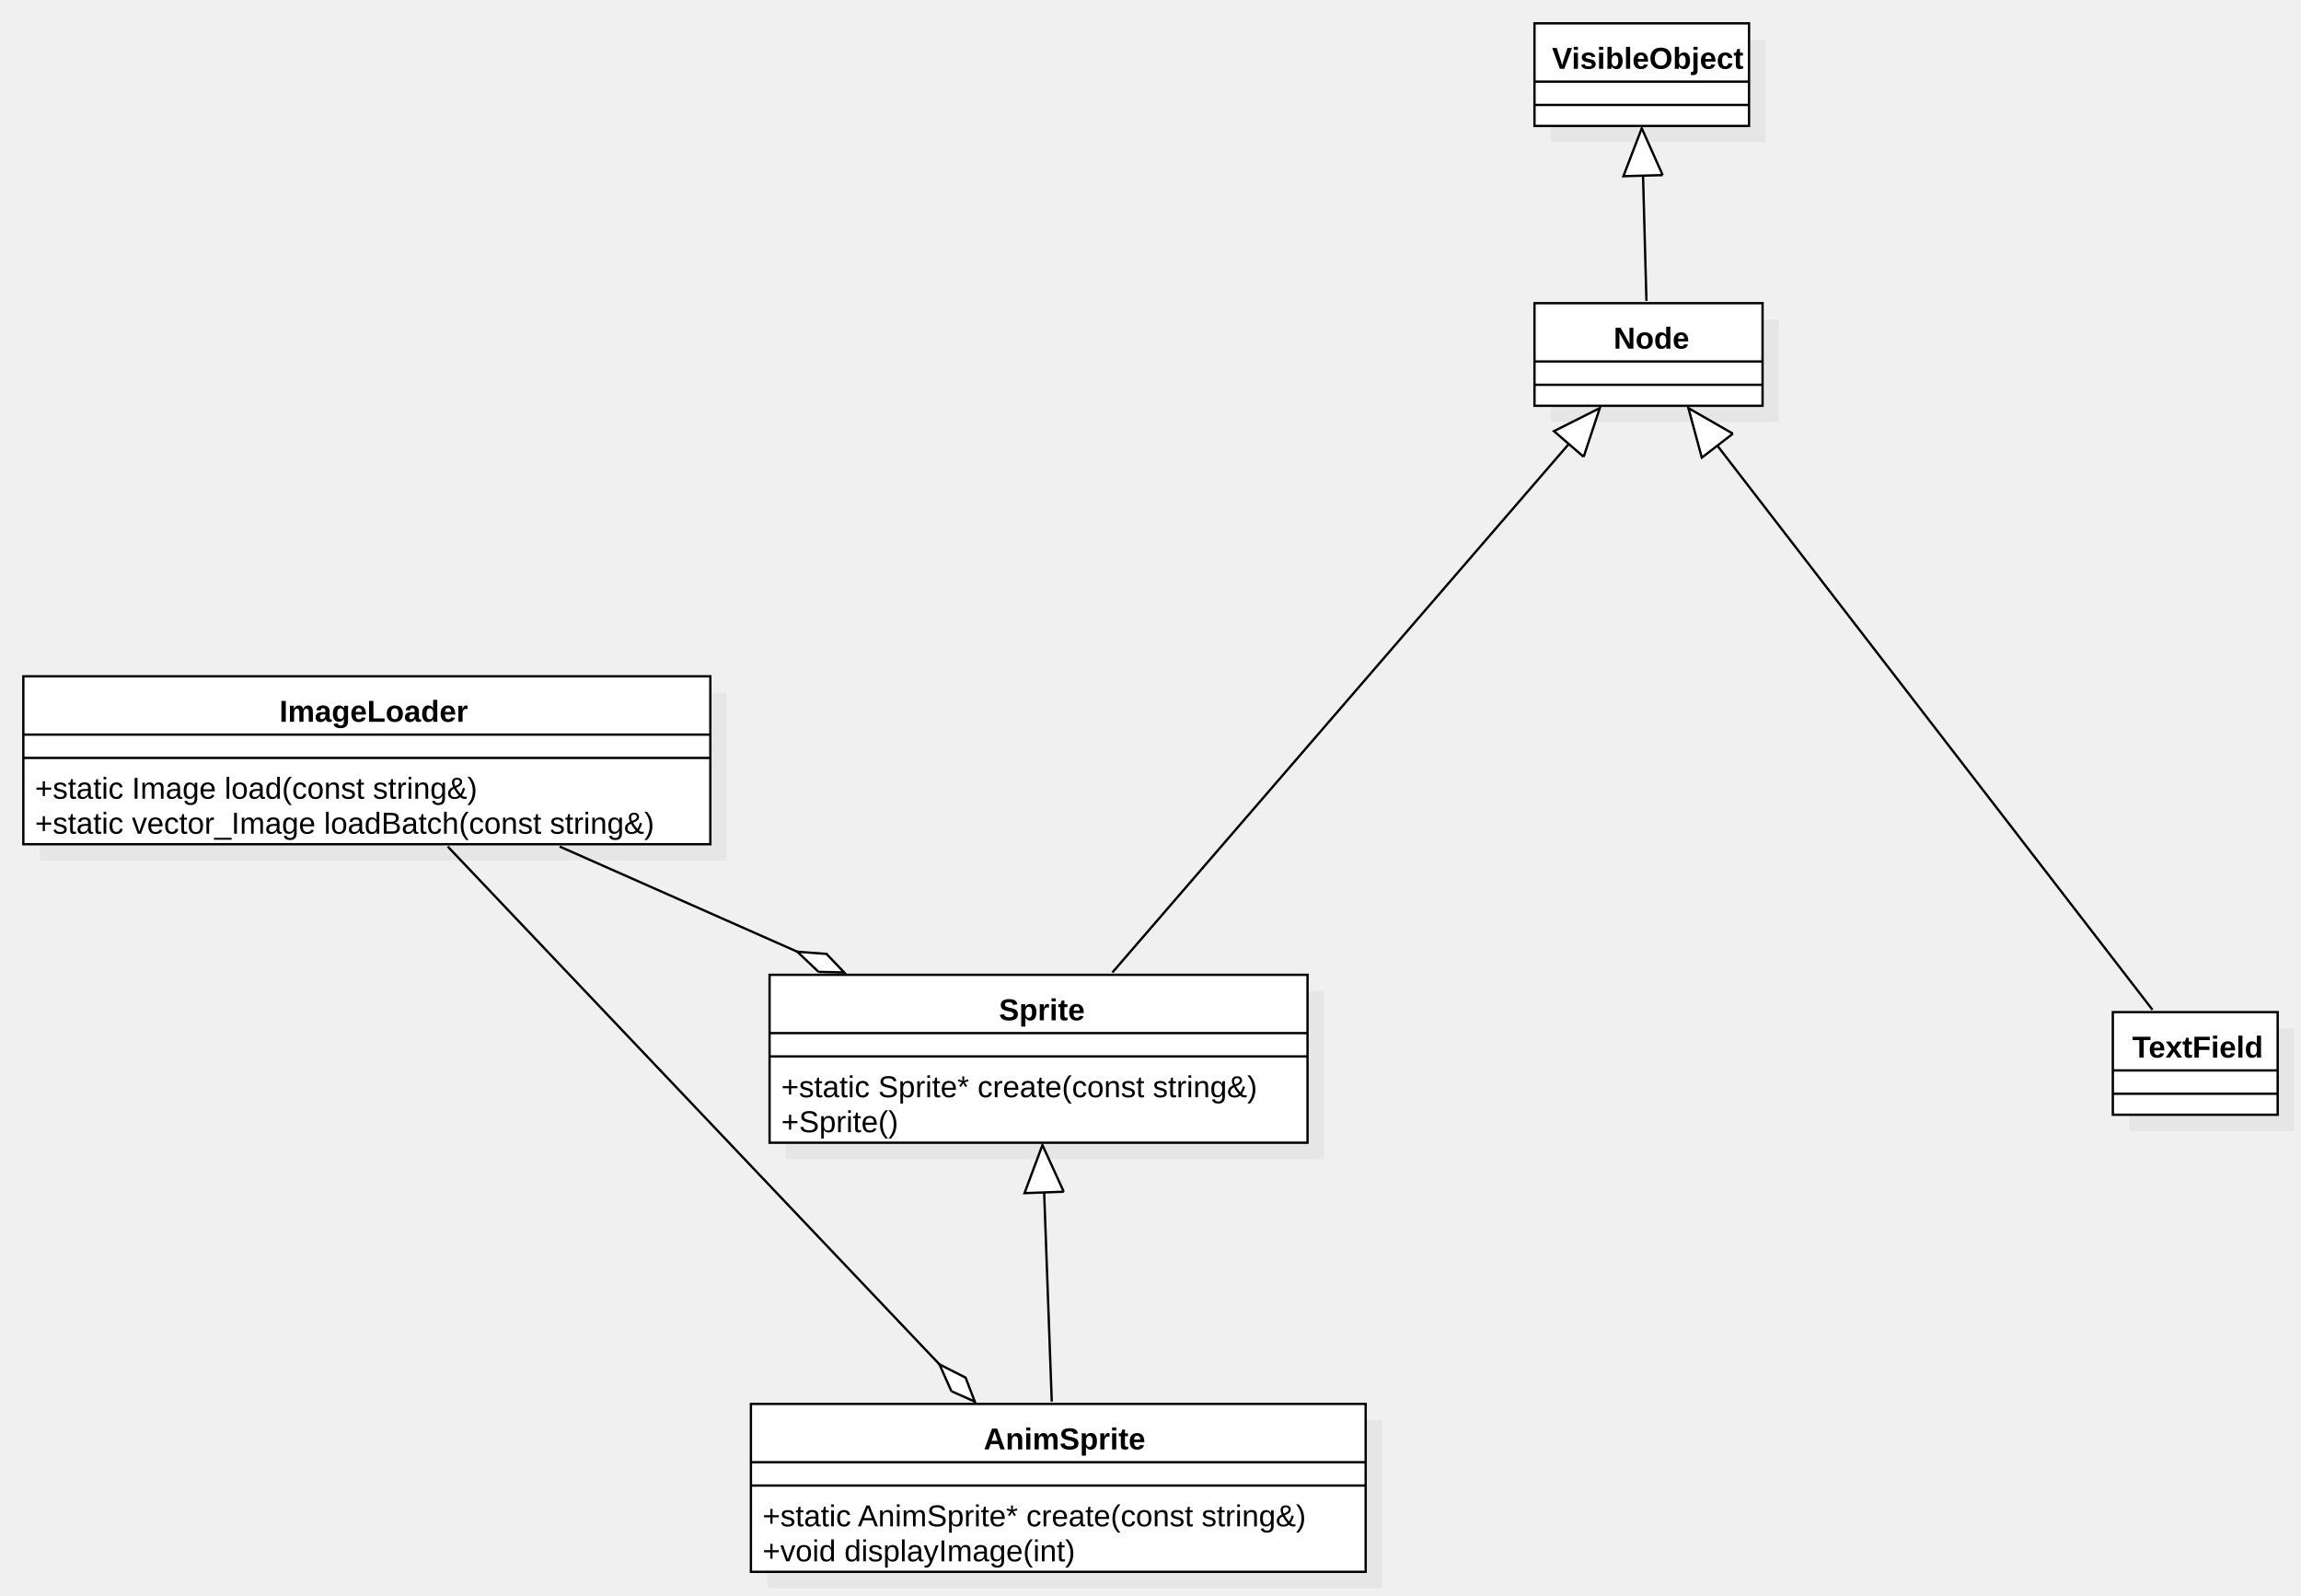
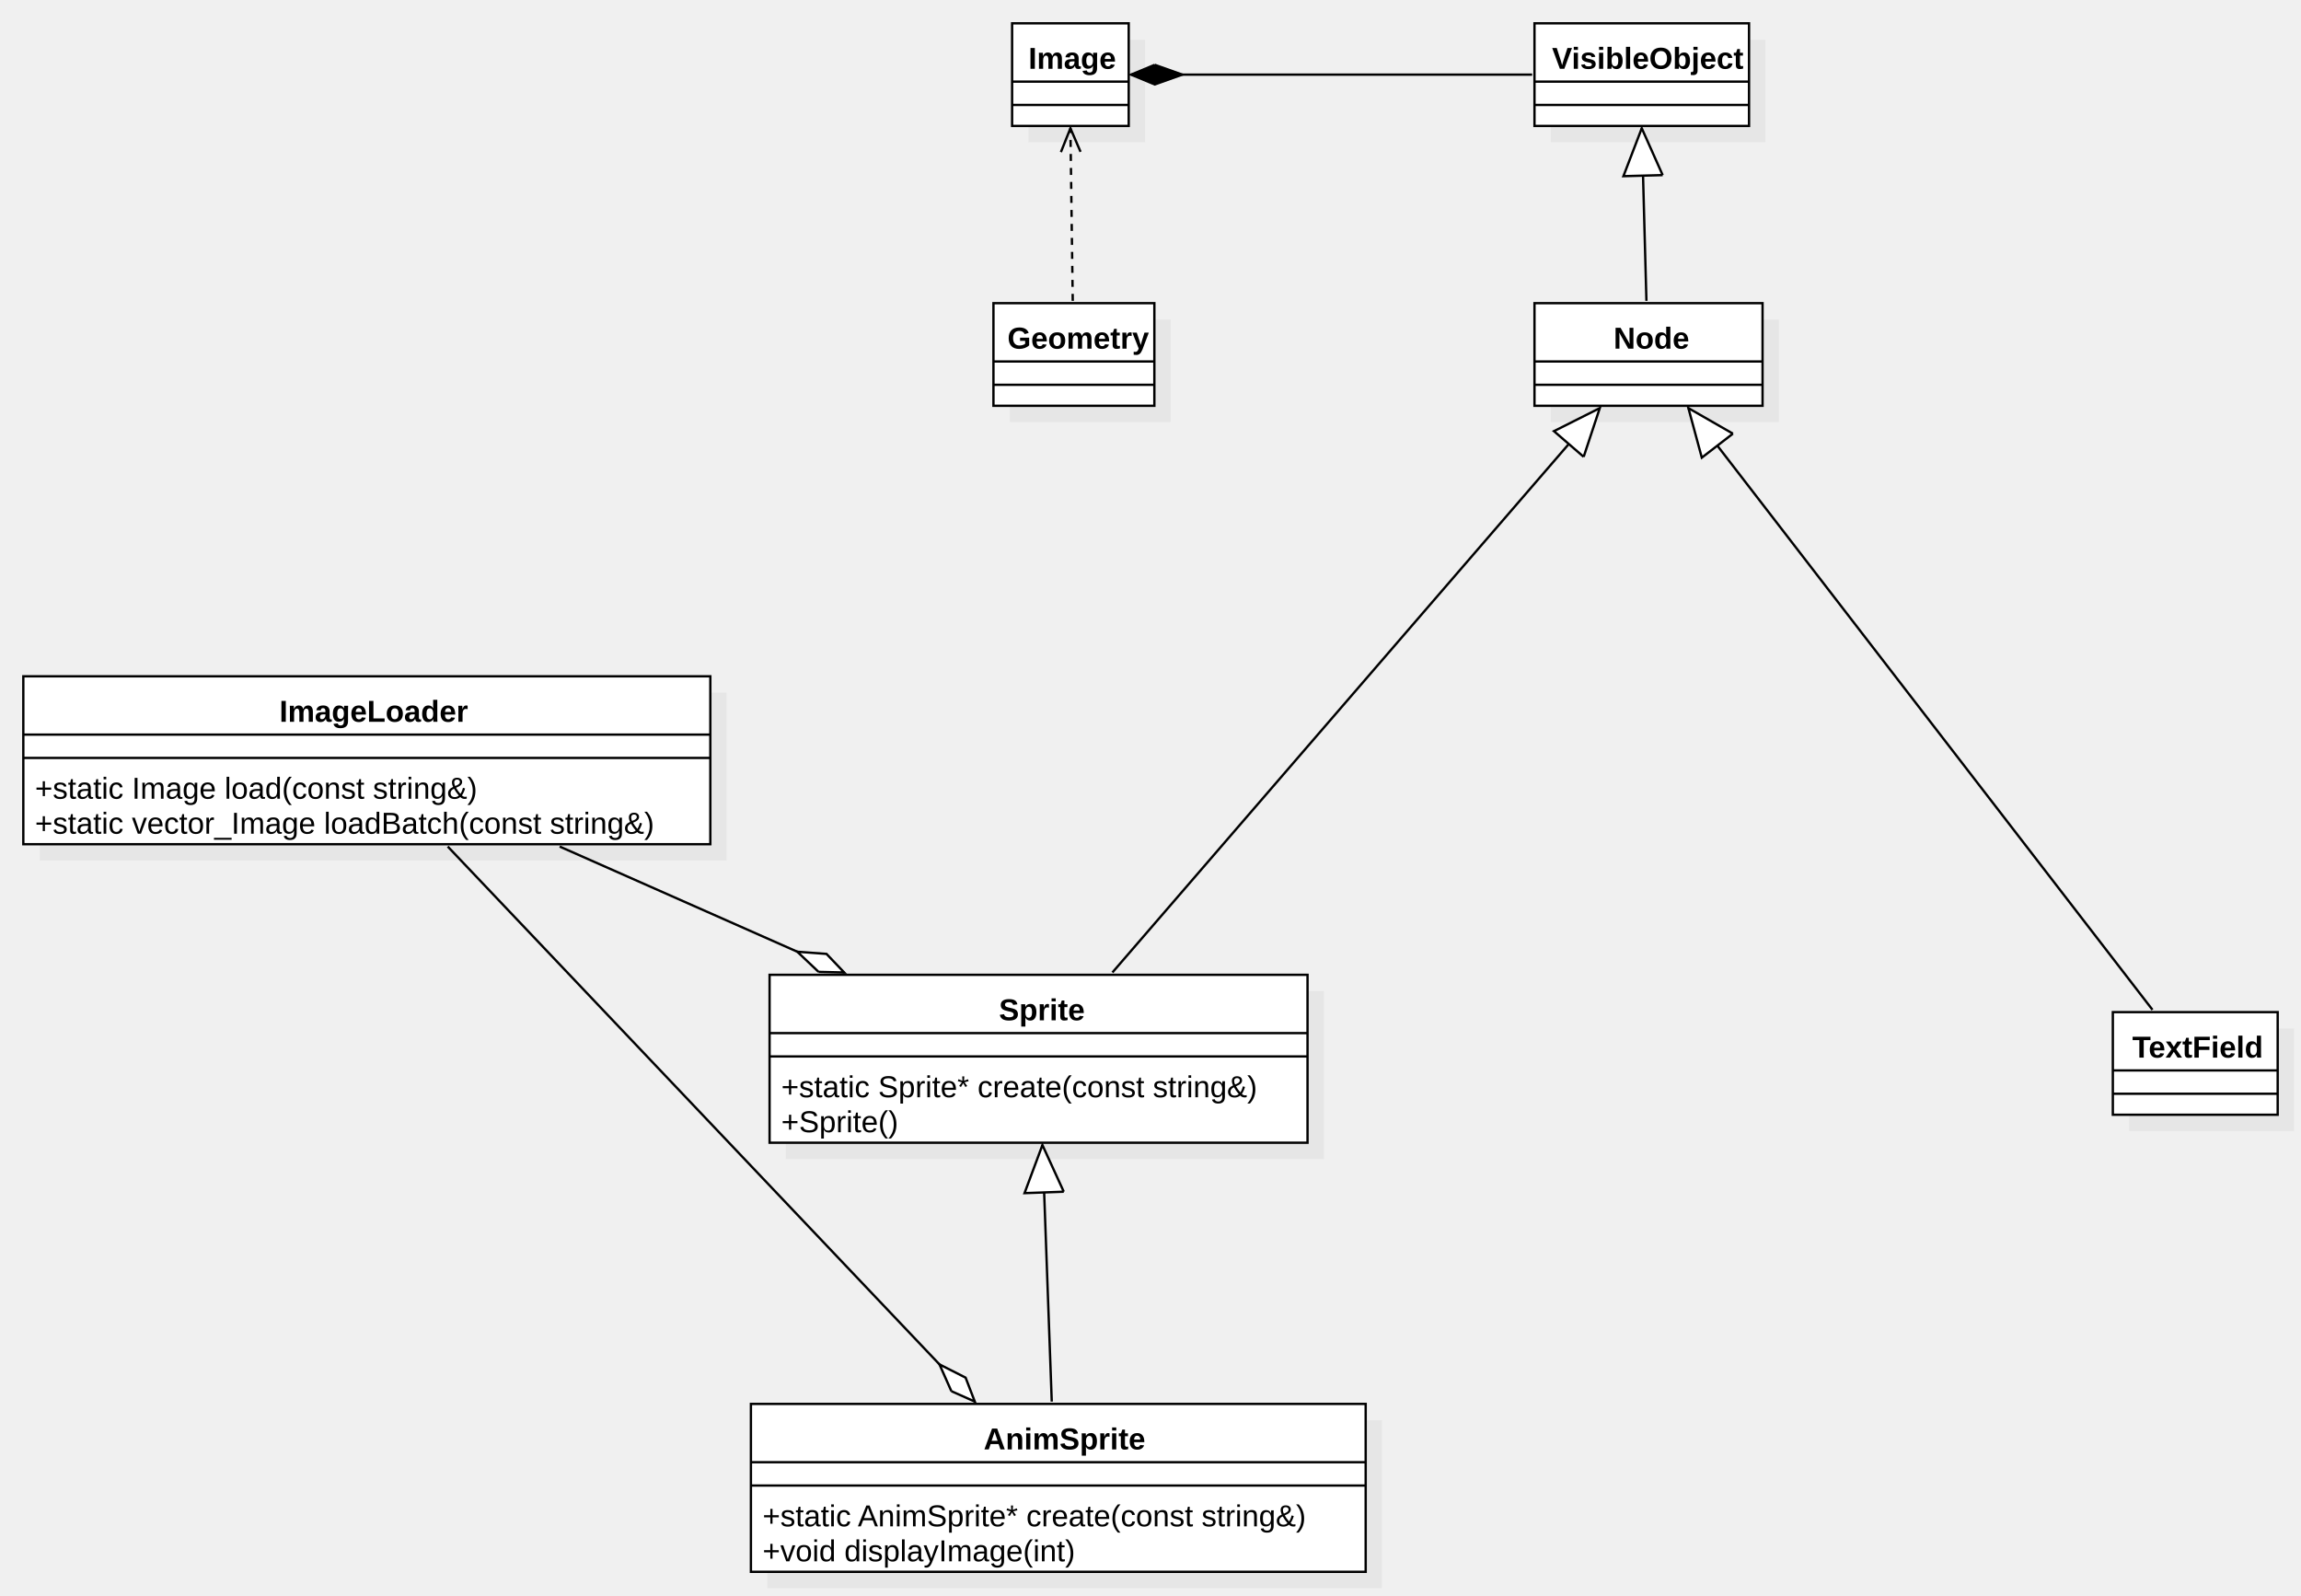
<svg xmlns="http://www.w3.org/2000/svg" version="1.1" width="986.687" height="684">
  <defs />
  <g>
-     <g transform="translate(-310,-22) scale(1,1)">
-       <rect fill="#C0C0C0" stroke="none" x="647" y="447" width="230.679" height="72" opacity="0.2" />
-     </g>
-     <g transform="translate(-310,-22) scale(1,1)">
-       <rect fill="#ffffff" stroke="none" x="640" y="440" width="230.679" height="72" />
-     </g>
-     <g transform="translate(-310,-22) scale(1,1)">
-       <path fill="none" stroke="#000000" d="M 640 440 L 870.679 440 L 870.679 512 L 640 512 L 640 440 Z Z" stroke-miterlimit="10" />
-     </g>
-     <g transform="translate(-310,-22) scale(1,1)">
-       <path fill="none" stroke="#000000" d="M 640 465 L 870.679 465" stroke-miterlimit="10" />
-     </g>
-     <g transform="translate(-310,-22) scale(1,1)">
-       <path fill="none" stroke="#000000" d="M 640 475 L 870.679 475" stroke-miterlimit="10" />
-     </g>
-     <g transform="translate(-310,-22) scale(1,1)">
-       <g>
-         <path fill="none" stroke="none" />
-         <text fill="#000000" stroke="none" font-family="Arial" font-size="13px" font-style="normal" font-weight="bold" text-decoration="none" x="738.34" y="459.5">Sprite</text>
-       </g>
-     </g>
-     <g transform="translate(-310,-22) scale(1,1)">
-       <g>
-         <path fill="none" stroke="none" />
-         <text fill="#000000" stroke="none" font-family="Arial" font-size="13px" font-style="normal" font-weight="normal" text-decoration="none" x="645" y="492.5">+static Sprite* create(const string&amp;)</text>
-       </g>
-     </g>
-     <g transform="translate(-310,-22) scale(1,1)">
-       <g>
-         <path fill="none" stroke="none" />
-         <text fill="#000000" stroke="none" font-family="Arial" font-size="13px" font-style="normal" font-weight="normal" text-decoration="none" x="645" y="507.5">+Sprite()</text>
-       </g>
-     </g>
-     <g transform="translate(-310,-22) scale(1,1)">
-       <rect fill="#C0C0C0" stroke="none" x="639" y="631" width="263.611" height="72" opacity="0.2" />
-     </g>
-     <g transform="translate(-310,-22) scale(1,1)">
-       <rect fill="#ffffff" stroke="none" x="632" y="624" width="263.611" height="72" />
-     </g>
-     <g transform="translate(-310,-22) scale(1,1)">
-       <path fill="none" stroke="#000000" d="M 632 624 L 895.611 624 L 895.611 696 L 632 696 L 632 624 Z Z" stroke-miterlimit="10" />
-     </g>
-     <g transform="translate(-310,-22) scale(1,1)">
-       <path fill="none" stroke="#000000" d="M 632 649 L 895.611 649" stroke-miterlimit="10" />
-     </g>
-     <g transform="translate(-310,-22) scale(1,1)">
-       <path fill="none" stroke="#000000" d="M 632 659 L 895.611 659" stroke-miterlimit="10" />
-     </g>
-     <g transform="translate(-310,-22) scale(1,1)">
-       <g>
-         <path fill="none" stroke="none" />
-         <text fill="#000000" stroke="none" font-family="Arial" font-size="13px" font-style="normal" font-weight="bold" text-decoration="none" x="731.805" y="643.5">AnimSprite</text>
-       </g>
-     </g>
-     <g transform="translate(-310,-22) scale(1,1)">
-       <g>
-         <path fill="none" stroke="none" />
-         <text fill="#000000" stroke="none" font-family="Arial" font-size="13px" font-style="normal" font-weight="normal" text-decoration="none" x="637" y="676.5">+static AnimSprite* create(const string&amp;)</text>
-       </g>
-     </g>
-     <g transform="translate(-310,-22) scale(1,1)">
-       <g>
-         <path fill="none" stroke="none" />
-         <text fill="#000000" stroke="none" font-family="Arial" font-size="13px" font-style="normal" font-weight="normal" text-decoration="none" x="637" y="691.5">+void displayImage(int)</text>
-       </g>
-     </g>
-     <g transform="translate(-310,-22) scale(1,1)">
-       <path fill="none" stroke="#000000" d="M 761 623 L 757 513" stroke-miterlimit="10" />
-     </g>
-     <g transform="translate(-310,-22) scale(1,1)">
-       <path fill="#FFFFFF" stroke="none" d="M 766.152 533.006 L 757 513 L 749.325 533.618" />
-     </g>
-     <g transform="translate(-310,-22) scale(1,1)">
-       <path fill="none" stroke="#000000" d="M 766.152 533.006 L 757 513 L 749.325 533.618 L 766.152 533.006" stroke-miterlimit="10" />
-     </g>
-     <g transform="translate(-310,-22) scale(1,1)">
-       <rect fill="#C0C0C0" stroke="none" x="975" y="159" width="97.797" height="44" opacity="0.2" />
-     </g>
-     <g transform="translate(-310,-22) scale(1,1)">
-       <rect fill="#ffffff" stroke="none" x="968" y="152" width="97.797" height="44" />
-     </g>
-     <g transform="translate(-310,-22) scale(1,1)">
-       <path fill="none" stroke="#000000" d="M 968 152 L 1065.797 152 L 1065.797 196 L 968 196 L 968 152 Z Z" stroke-miterlimit="10" />
-     </g>
-     <g transform="translate(-310,-22) scale(1,1)">
-       <path fill="none" stroke="#000000" d="M 968 177 L 1065.797 177" stroke-miterlimit="10" />
-     </g>
-     <g transform="translate(-310,-22) scale(1,1)">
-       <path fill="none" stroke="#000000" d="M 968 187 L 1065.797 187" stroke-miterlimit="10" />
-     </g>
-     <g transform="translate(-310,-22) scale(1,1)">
-       <g>
-         <path fill="none" stroke="none" />
-         <text fill="#000000" stroke="none" font-family="Arial" font-size="13px" font-style="normal" font-weight="bold" text-decoration="none" x="1001.899" y="171.5">Node</text>
-       </g>
-     </g>
-     <g transform="translate(-310,-22) scale(1,1)">
-       <path fill="none" stroke="#000000" d="M 787 439 L 996 197" stroke-miterlimit="10" />
-     </g>
-     <g transform="translate(-310,-22) scale(1,1)">
-       <path fill="#FFFFFF" stroke="none" d="M 989.087 217.886 L 996 197 L 976.343 206.88" />
-     </g>
-     <g transform="translate(-310,-22) scale(1,1)">
-       <path fill="none" stroke="#000000" d="M 989.087 217.886 L 996 197 L 976.343 206.88 L 989.087 217.886" stroke-miterlimit="10" />
-     </g>
-     <g transform="translate(-310,-22) scale(1,1)">
-       <rect fill="#C0C0C0" stroke="none" x="1223" y="463" width="70.687" height="44" opacity="0.2" />
-     </g>
-     <g transform="translate(-310,-22) scale(1,1)">
-       <rect fill="#ffffff" stroke="none" x="1216" y="456" width="70.687" height="44" />
-     </g>
-     <g transform="translate(-310,-22) scale(1,1)">
-       <path fill="none" stroke="#000000" d="M 1216 456 L 1286.687 456 L 1286.687 500 L 1216 500 L 1216 456 Z Z" stroke-miterlimit="10" />
-     </g>
-     <g transform="translate(-310,-22) scale(1,1)">
-       <path fill="none" stroke="#000000" d="M 1216 481 L 1286.687 481" stroke-miterlimit="10" />
-     </g>
-     <g transform="translate(-310,-22) scale(1,1)">
-       <path fill="none" stroke="#000000" d="M 1216 491 L 1286.687 491" stroke-miterlimit="10" />
-     </g>
-     <g transform="translate(-310,-22) scale(1,1)">
-       <g>
-         <path fill="none" stroke="none" />
-         <text fill="#000000" stroke="none" font-family="Arial" font-size="13px" font-style="normal" font-weight="bold" text-decoration="none" x="1224.343" y="475.5">TextField</text>
-       </g>
-     </g>
-     <g transform="translate(-310,-22) scale(1,1)">
-       <path fill="none" stroke="#000000" d="M 1233 455 L 1034 197" stroke-miterlimit="10" />
-     </g>
-     <g transform="translate(-310,-22) scale(1,1)">
-       <path fill="#FFFFFF" stroke="none" d="M 1053.08 207.952 L 1034 197 L 1039.747 218.236" />
-     </g>
-     <g transform="translate(-310,-22) scale(1,1)">
-       <path fill="none" stroke="#000000" d="M 1053.08 207.952 L 1034 197 L 1039.747 218.236 L 1053.08 207.952" stroke-miterlimit="10" />
-     </g>
-     <g transform="translate(-310,-22) scale(1,1)">
-       <rect fill="#C0C0C0" stroke="none" x="327" y="319" width="294.6" height="72" opacity="0.2" />
-     </g>
-     <g transform="translate(-310,-22) scale(1,1)">
-       <rect fill="#ffffff" stroke="none" x="320" y="312" width="294.6" height="72" />
-     </g>
-     <g transform="translate(-310,-22) scale(1,1)">
-       <path fill="none" stroke="#000000" d="M 320 312 L 614.6 312 L 614.6 384 L 320 384 L 320 312 Z Z" stroke-miterlimit="10" />
-     </g>
-     <g transform="translate(-310,-22) scale(1,1)">
-       <path fill="none" stroke="#000000" d="M 320 337 L 614.6 337" stroke-miterlimit="10" />
-     </g>
-     <g transform="translate(-310,-22) scale(1,1)">
-       <path fill="none" stroke="#000000" d="M 320 347 L 614.6 347" stroke-miterlimit="10" />
-     </g>
-     <g transform="translate(-310,-22) scale(1,1)">
-       <g>
-         <path fill="none" stroke="none" />
-         <text fill="#000000" stroke="none" font-family="Arial" font-size="13px" font-style="normal" font-weight="bold" text-decoration="none" x="429.8" y="331.5">ImageLoader</text>
-       </g>
-     </g>
-     <g transform="translate(-310,-22) scale(1,1)">
-       <g>
-         <path fill="none" stroke="none" />
-         <text fill="#000000" stroke="none" font-family="Arial" font-size="13px" font-style="normal" font-weight="normal" text-decoration="none" x="325" y="364.5">+static Image load(const string&amp;)</text>
-       </g>
-     </g>
-     <g transform="translate(-310,-22) scale(1,1)">
-       <g>
-         <path fill="none" stroke="none" />
-         <text fill="#000000" stroke="none" font-family="Arial" font-size="13px" font-style="normal" font-weight="normal" text-decoration="none" x="325" y="379.5">+static vector_Image loadBatch(const string&amp;)</text>
-       </g>
-     </g>
-     <g transform="translate(-310,-22) scale(1,1)">
-       <path fill="none" stroke="#000000" d="M 672 439 L 550 385" stroke-miterlimit="10" />
-     </g>
-     <g transform="translate(-310,-22) scale(1,1)">
-       <path fill="#FFFFFF" stroke="none" d="M 661.003 438.736 L 672 439 L 664.411 431.037 L 651.883 430.096" />
-     </g>
-     <g transform="translate(-310,-22) scale(1,1)">
-       <path fill="none" stroke="#000000" d="M 661.003 438.736 L 672 439 L 664.411 431.037 L 651.883 430.096 L 661.003 438.736" stroke-miterlimit="10" />
-     </g>
-     <g transform="translate(-310,-22) scale(1,1)">
-       <path fill="none" stroke="#000000" d="M 502 385 L 728 623" stroke-miterlimit="10" />
-     </g>
-     <g transform="translate(-310,-22) scale(1,1)">
-       <path fill="#FFFFFF" stroke="none" d="M 717.95 618.529 L 728 623 L 724.055 612.732 L 712.851 607.047" />
-     </g>
-     <g transform="translate(-310,-22) scale(1,1)">
-       <path fill="none" stroke="#000000" d="M 717.95 618.529 L 728 623 L 724.055 612.732 L 712.851 607.047 L 717.95 618.529" stroke-miterlimit="10" />
-     </g>
-     <g transform="translate(-310,-22) scale(1,1)">
-       <rect fill="#C0C0C0" stroke="none" x="975" y="39" width="92" height="44" opacity="0.2" />
-     </g>
-     <g transform="translate(-310,-22) scale(1,1)">
-       <rect fill="#ffffff" stroke="none" x="968" y="32" width="92" height="44" />
-     </g>
-     <g transform="translate(-310,-22) scale(1,1)">
-       <path fill="none" stroke="#000000" d="M 968 32 L 1060 32 L 1060 76 L 968 76 L 968 32 Z Z" stroke-miterlimit="10" />
-     </g>
-     <g transform="translate(-310,-22) scale(1,1)">
-       <path fill="none" stroke="#000000" d="M 968 57 L 1060 57" stroke-miterlimit="10" />
-     </g>
-     <g transform="translate(-310,-22) scale(1,1)">
-       <path fill="none" stroke="#000000" d="M 968 67 L 1060 67" stroke-miterlimit="10" />
-     </g>
-     <g transform="translate(-310,-22) scale(1,1)">
-       <g>
-         <path fill="none" stroke="none" />
-         <text fill="#000000" stroke="none" font-family="Arial" font-size="13px" font-style="normal" font-weight="bold" text-decoration="none" x="975.5" y="51.5">VisibleObject</text>
-       </g>
-     </g>
-     <g transform="translate(-310,-22) scale(1,1)">
-       <path fill="none" stroke="#000000" d="M 1016 151 L 1014 77" stroke-miterlimit="10" />
-     </g>
-     <g transform="translate(-310,-22) scale(1,1)">
-       <path fill="#FFFFFF" stroke="none" d="M 1022.965 97.09 L 1014 77 L 1006.133 97.545" />
-     </g>
-     <g transform="translate(-310,-22) scale(1,1)">
-       <path fill="none" stroke="#000000" d="M 1022.965 97.09 L 1014 77 L 1006.133 97.545 L 1022.965 97.09" stroke-miterlimit="10" />
+     <g transform="translate(-334,-190) scale(1,1)">
+       <rect fill="#C0C0C0" stroke="none" x="671" y="615" width="230.679" height="72" opacity="0.2" />
+     </g>
+     <g transform="translate(-334,-190) scale(1,1)">
+       <rect fill="#ffffff" stroke="none" x="664" y="608" width="230.679" height="72" />
+     </g>
+     <g transform="translate(-334,-190) scale(1,1)">
+       <path fill="none" stroke="#000000" d="M 664 608 L 894.679 608 L 894.679 680 L 664 680 L 664 608 Z Z" stroke-miterlimit="10" />
+     </g>
+     <g transform="translate(-334,-190) scale(1,1)">
+       <path fill="none" stroke="#000000" d="M 664 633 L 894.679 633" stroke-miterlimit="10" />
+     </g>
+     <g transform="translate(-334,-190) scale(1,1)">
+       <path fill="none" stroke="#000000" d="M 664 643 L 894.679 643" stroke-miterlimit="10" />
+     </g>
+     <g transform="translate(-334,-190) scale(1,1)">
+       <g>
+         <path fill="none" stroke="none" />
+         <text fill="#000000" stroke="none" font-family="Arial" font-size="13px" font-style="normal" font-weight="bold" text-decoration="none" x="762.34" y="627.5">Sprite</text>
+       </g>
+     </g>
+     <g transform="translate(-334,-190) scale(1,1)">
+       <g>
+         <path fill="none" stroke="none" />
+         <text fill="#000000" stroke="none" font-family="Arial" font-size="13px" font-style="normal" font-weight="normal" text-decoration="none" x="669" y="660.5">+static Sprite* create(const string&amp;)</text>
+       </g>
+     </g>
+     <g transform="translate(-334,-190) scale(1,1)">
+       <g>
+         <path fill="none" stroke="none" />
+         <text fill="#000000" stroke="none" font-family="Arial" font-size="13px" font-style="normal" font-weight="normal" text-decoration="none" x="669" y="675.5">+Sprite()</text>
+       </g>
+     </g>
+     <g transform="translate(-334,-190) scale(1,1)">
+       <rect fill="#C0C0C0" stroke="none" x="663" y="799" width="263.611" height="72" opacity="0.2" />
+     </g>
+     <g transform="translate(-334,-190) scale(1,1)">
+       <rect fill="#ffffff" stroke="none" x="656" y="792" width="263.611" height="72" />
+     </g>
+     <g transform="translate(-334,-190) scale(1,1)">
+       <path fill="none" stroke="#000000" d="M 656 792 L 919.611 792 L 919.611 864 L 656 864 L 656 792 Z Z" stroke-miterlimit="10" />
+     </g>
+     <g transform="translate(-334,-190) scale(1,1)">
+       <path fill="none" stroke="#000000" d="M 656 817 L 919.611 817" stroke-miterlimit="10" />
+     </g>
+     <g transform="translate(-334,-190) scale(1,1)">
+       <path fill="none" stroke="#000000" d="M 656 827 L 919.611 827" stroke-miterlimit="10" />
+     </g>
+     <g transform="translate(-334,-190) scale(1,1)">
+       <g>
+         <path fill="none" stroke="none" />
+         <text fill="#000000" stroke="none" font-family="Arial" font-size="13px" font-style="normal" font-weight="bold" text-decoration="none" x="755.805" y="811.5">AnimSprite</text>
+       </g>
+     </g>
+     <g transform="translate(-334,-190) scale(1,1)">
+       <g>
+         <path fill="none" stroke="none" />
+         <text fill="#000000" stroke="none" font-family="Arial" font-size="13px" font-style="normal" font-weight="normal" text-decoration="none" x="661" y="844.5">+static AnimSprite* create(const string&amp;)</text>
+       </g>
+     </g>
+     <g transform="translate(-334,-190) scale(1,1)">
+       <g>
+         <path fill="none" stroke="none" />
+         <text fill="#000000" stroke="none" font-family="Arial" font-size="13px" font-style="normal" font-weight="normal" text-decoration="none" x="661" y="859.5">+void displayImage(int)</text>
+       </g>
+     </g>
+     <g transform="translate(-334,-190) scale(1,1)">
+       <path fill="none" stroke="#000000" d="M 785 791 L 781 681" stroke-miterlimit="10" />
+     </g>
+     <g transform="translate(-334,-190) scale(1,1)">
+       <path fill="#FFFFFF" stroke="none" d="M 790.152 701.006 L 781 681 L 773.325 701.618" />
+     </g>
+     <g transform="translate(-334,-190) scale(1,1)">
+       <path fill="none" stroke="#000000" d="M 790.152 701.006 L 781 681 L 773.325 701.618 L 790.152 701.006" stroke-miterlimit="10" />
+     </g>
+     <g transform="translate(-334,-190) scale(1,1)">
+       <rect fill="#C0C0C0" stroke="none" x="999" y="327" width="97.797" height="44" opacity="0.2" />
+     </g>
+     <g transform="translate(-334,-190) scale(1,1)">
+       <rect fill="#ffffff" stroke="none" x="992" y="320" width="97.797" height="44" />
+     </g>
+     <g transform="translate(-334,-190) scale(1,1)">
+       <path fill="none" stroke="#000000" d="M 992 320 L 1089.797 320 L 1089.797 364 L 992 364 L 992 320 Z Z" stroke-miterlimit="10" />
+     </g>
+     <g transform="translate(-334,-190) scale(1,1)">
+       <path fill="none" stroke="#000000" d="M 992 345 L 1089.797 345" stroke-miterlimit="10" />
+     </g>
+     <g transform="translate(-334,-190) scale(1,1)">
+       <path fill="none" stroke="#000000" d="M 992 355 L 1089.797 355" stroke-miterlimit="10" />
+     </g>
+     <g transform="translate(-334,-190) scale(1,1)">
+       <g>
+         <path fill="none" stroke="none" />
+         <text fill="#000000" stroke="none" font-family="Arial" font-size="13px" font-style="normal" font-weight="bold" text-decoration="none" x="1025.899" y="339.5">Node</text>
+       </g>
+     </g>
+     <g transform="translate(-334,-190) scale(1,1)">
+       <path fill="none" stroke="#000000" d="M 811 607 L 1020 365" stroke-miterlimit="10" />
+     </g>
+     <g transform="translate(-334,-190) scale(1,1)">
+       <path fill="#FFFFFF" stroke="none" d="M 1013.087 385.886 L 1020 365 L 1000.343 374.88" />
+     </g>
+     <g transform="translate(-334,-190) scale(1,1)">
+       <path fill="none" stroke="#000000" d="M 1013.087 385.886 L 1020 365 L 1000.343 374.88 L 1013.087 385.886" stroke-miterlimit="10" />
+     </g>
+     <g transform="translate(-334,-190) scale(1,1)">
+       <rect fill="#C0C0C0" stroke="none" x="1247" y="631" width="70.687" height="44" opacity="0.2" />
+     </g>
+     <g transform="translate(-334,-190) scale(1,1)">
+       <rect fill="#ffffff" stroke="none" x="1240" y="624" width="70.687" height="44" />
+     </g>
+     <g transform="translate(-334,-190) scale(1,1)">
+       <path fill="none" stroke="#000000" d="M 1240 624 L 1310.687 624 L 1310.687 668 L 1240 668 L 1240 624 Z Z" stroke-miterlimit="10" />
+     </g>
+     <g transform="translate(-334,-190) scale(1,1)">
+       <path fill="none" stroke="#000000" d="M 1240 649 L 1310.687 649" stroke-miterlimit="10" />
+     </g>
+     <g transform="translate(-334,-190) scale(1,1)">
+       <path fill="none" stroke="#000000" d="M 1240 659 L 1310.687 659" stroke-miterlimit="10" />
+     </g>
+     <g transform="translate(-334,-190) scale(1,1)">
+       <g>
+         <path fill="none" stroke="none" />
+         <text fill="#000000" stroke="none" font-family="Arial" font-size="13px" font-style="normal" font-weight="bold" text-decoration="none" x="1248.343" y="643.5">TextField</text>
+       </g>
+     </g>
+     <g transform="translate(-334,-190) scale(1,1)">
+       <path fill="none" stroke="#000000" d="M 1257 623 L 1058 365" stroke-miterlimit="10" />
+     </g>
+     <g transform="translate(-334,-190) scale(1,1)">
+       <path fill="#FFFFFF" stroke="none" d="M 1077.08 375.952 L 1058 365 L 1063.747 386.236" />
+     </g>
+     <g transform="translate(-334,-190) scale(1,1)">
+       <path fill="none" stroke="#000000" d="M 1077.08 375.952 L 1058 365 L 1063.747 386.236 L 1077.08 375.952" stroke-miterlimit="10" />
+     </g>
+     <g transform="translate(-334,-190) scale(1,1)">
+       <rect fill="#C0C0C0" stroke="none" x="351" y="487" width="294.6" height="72" opacity="0.2" />
+     </g>
+     <g transform="translate(-334,-190) scale(1,1)">
+       <rect fill="#ffffff" stroke="none" x="344" y="480" width="294.6" height="72" />
+     </g>
+     <g transform="translate(-334,-190) scale(1,1)">
+       <path fill="none" stroke="#000000" d="M 344 480 L 638.6 480 L 638.6 552 L 344 552 L 344 480 Z Z" stroke-miterlimit="10" />
+     </g>
+     <g transform="translate(-334,-190) scale(1,1)">
+       <path fill="none" stroke="#000000" d="M 344 505 L 638.6 505" stroke-miterlimit="10" />
+     </g>
+     <g transform="translate(-334,-190) scale(1,1)">
+       <path fill="none" stroke="#000000" d="M 344 515 L 638.6 515" stroke-miterlimit="10" />
+     </g>
+     <g transform="translate(-334,-190) scale(1,1)">
+       <g>
+         <path fill="none" stroke="none" />
+         <text fill="#000000" stroke="none" font-family="Arial" font-size="13px" font-style="normal" font-weight="bold" text-decoration="none" x="453.8" y="499.5">ImageLoader</text>
+       </g>
+     </g>
+     <g transform="translate(-334,-190) scale(1,1)">
+       <g>
+         <path fill="none" stroke="none" />
+         <text fill="#000000" stroke="none" font-family="Arial" font-size="13px" font-style="normal" font-weight="normal" text-decoration="none" x="349" y="532.5">+static Image load(const string&amp;)</text>
+       </g>
+     </g>
+     <g transform="translate(-334,-190) scale(1,1)">
+       <g>
+         <path fill="none" stroke="none" />
+         <text fill="#000000" stroke="none" font-family="Arial" font-size="13px" font-style="normal" font-weight="normal" text-decoration="none" x="349" y="547.5">+static vector_Image loadBatch(const string&amp;)</text>
+       </g>
+     </g>
+     <g transform="translate(-334,-190) scale(1,1)">
+       <path fill="none" stroke="#000000" d="M 696 607 L 574 553" stroke-miterlimit="10" />
+     </g>
+     <g transform="translate(-334,-190) scale(1,1)">
+       <path fill="#FFFFFF" stroke="none" d="M 685.003 606.736 L 696 607 L 688.411 599.037 L 675.883 598.096" />
+     </g>
+     <g transform="translate(-334,-190) scale(1,1)">
+       <path fill="none" stroke="#000000" d="M 685.003 606.736 L 696 607 L 688.411 599.037 L 675.883 598.096 L 685.003 606.736" stroke-miterlimit="10" />
+     </g>
+     <g transform="translate(-334,-190) scale(1,1)">
+       <path fill="none" stroke="#000000" d="M 526 553 L 752 791" stroke-miterlimit="10" />
+     </g>
+     <g transform="translate(-334,-190) scale(1,1)">
+       <path fill="#FFFFFF" stroke="none" d="M 741.95 786.529 L 752 791 L 748.055 780.732 L 736.851 775.047" />
+     </g>
+     <g transform="translate(-334,-190) scale(1,1)">
+       <path fill="none" stroke="#000000" d="M 741.95 786.529 L 752 791 L 748.055 780.732 L 736.851 775.047 L 741.95 786.529" stroke-miterlimit="10" />
+     </g>
+     <g transform="translate(-334,-190) scale(1,1)">
+       <rect fill="#C0C0C0" stroke="none" x="999" y="207" width="92" height="44" opacity="0.2" />
+     </g>
+     <g transform="translate(-334,-190) scale(1,1)">
+       <rect fill="#ffffff" stroke="none" x="992" y="200" width="92" height="44" />
+     </g>
+     <g transform="translate(-334,-190) scale(1,1)">
+       <path fill="none" stroke="#000000" d="M 992 200 L 1084 200 L 1084 244 L 992 244 L 992 200 Z Z" stroke-miterlimit="10" />
+     </g>
+     <g transform="translate(-334,-190) scale(1,1)">
+       <path fill="none" stroke="#000000" d="M 992 225 L 1084 225" stroke-miterlimit="10" />
+     </g>
+     <g transform="translate(-334,-190) scale(1,1)">
+       <path fill="none" stroke="#000000" d="M 992 235 L 1084 235" stroke-miterlimit="10" />
+     </g>
+     <g transform="translate(-334,-190) scale(1,1)">
+       <g>
+         <path fill="none" stroke="none" />
+         <text fill="#000000" stroke="none" font-family="Arial" font-size="13px" font-style="normal" font-weight="bold" text-decoration="none" x="999.5" y="219.5">VisibleObject</text>
+       </g>
+     </g>
+     <g transform="translate(-334,-190) scale(1,1)">
+       <path fill="none" stroke="#000000" d="M 1040 319 L 1038 245" stroke-miterlimit="10" />
+     </g>
+     <g transform="translate(-334,-190) scale(1,1)">
+       <path fill="#FFFFFF" stroke="none" d="M 1046.965 265.09 L 1038 245 L 1030.133 265.545" />
+     </g>
+     <g transform="translate(-334,-190) scale(1,1)">
+       <path fill="none" stroke="#000000" d="M 1046.965 265.09 L 1038 245 L 1030.133 265.545 L 1046.965 265.09" stroke-miterlimit="10" />
+     </g>
+     <g transform="translate(-334,-190) scale(1,1)">
+       <rect fill="#C0C0C0" stroke="none" x="775" y="207" width="50" height="44" opacity="0.2" />
+     </g>
+     <g transform="translate(-334,-190) scale(1,1)">
+       <rect fill="#ffffff" stroke="none" x="768" y="200" width="50" height="44" />
+     </g>
+     <g transform="translate(-334,-190) scale(1,1)">
+       <path fill="none" stroke="#000000" d="M 768 200 L 818 200 L 818 244 L 768 244 L 768 200 Z Z" stroke-miterlimit="10" />
+     </g>
+     <g transform="translate(-334,-190) scale(1,1)">
+       <path fill="none" stroke="#000000" d="M 768 225 L 818 225" stroke-miterlimit="10" />
+     </g>
+     <g transform="translate(-334,-190) scale(1,1)">
+       <path fill="none" stroke="#000000" d="M 768 235 L 818 235" stroke-miterlimit="10" />
+     </g>
+     <g transform="translate(-334,-190) scale(1,1)">
+       <g>
+         <path fill="none" stroke="none" />
+         <text fill="#000000" stroke="none" font-family="Arial" font-size="13px" font-style="normal" font-weight="bold" text-decoration="none" x="775" y="219.5">Image</text>
+       </g>
+     </g>
+     <g transform="translate(-334,-190) scale(1,1)">
+       <path fill="none" stroke="#000000" d="M 991 222 L 819 222" stroke-miterlimit="10" />
+     </g>
+     <g transform="translate(-334,-190) scale(1,1)">
+       <path fill="#000000" stroke="none" d="M 829.163 217.79 L 819 222 L 829.163 226.21 L 841 222" />
+     </g>
+     <g transform="translate(-334,-190) scale(1,1)">
+       <path fill="none" stroke="#000000" d="M 829.163 217.79 L 819 222 L 829.163 226.21 L 841 222 L 829.163 217.79" stroke-miterlimit="10" />
+     </g>
+     <g transform="translate(-334,-190) scale(1,1)">
+       <rect fill="#C0C0C0" stroke="none" x="767" y="327" width="69" height="44" opacity="0.2" />
+     </g>
+     <g transform="translate(-334,-190) scale(1,1)">
+       <rect fill="#ffffff" stroke="none" x="760" y="320" width="69" height="44" />
+     </g>
+     <g transform="translate(-334,-190) scale(1,1)">
+       <path fill="none" stroke="#000000" d="M 760 320 L 829 320 L 829 364 L 760 364 L 760 320 Z Z" stroke-miterlimit="10" />
+     </g>
+     <g transform="translate(-334,-190) scale(1,1)">
+       <path fill="none" stroke="#000000" d="M 760 345 L 829 345" stroke-miterlimit="10" />
+     </g>
+     <g transform="translate(-334,-190) scale(1,1)">
+       <path fill="none" stroke="#000000" d="M 760 355 L 829 355" stroke-miterlimit="10" />
+     </g>
+     <g transform="translate(-334,-190) scale(1,1)">
+       <g>
+         <path fill="none" stroke="none" />
+         <text fill="#000000" stroke="none" font-family="Arial" font-size="13px" font-style="normal" font-weight="bold" text-decoration="none" x="766" y="339.5">Geometry</text>
+       </g>
+     </g>
+     <g transform="translate(-334,-190) scale(1,1)">
+       <path fill="none" stroke="#000000" d="M 794 319 L 793 245" stroke-miterlimit="10" stroke-dasharray="3" />
+     </g>
+     <g transform="translate(-334,-190) scale(1,1)">
+       <path fill="none" stroke="#000000" d="M 797.346 255.105 L 793 245 L 788.928 255.219" stroke-miterlimit="10" />
    </g>
  </g>
</svg>
